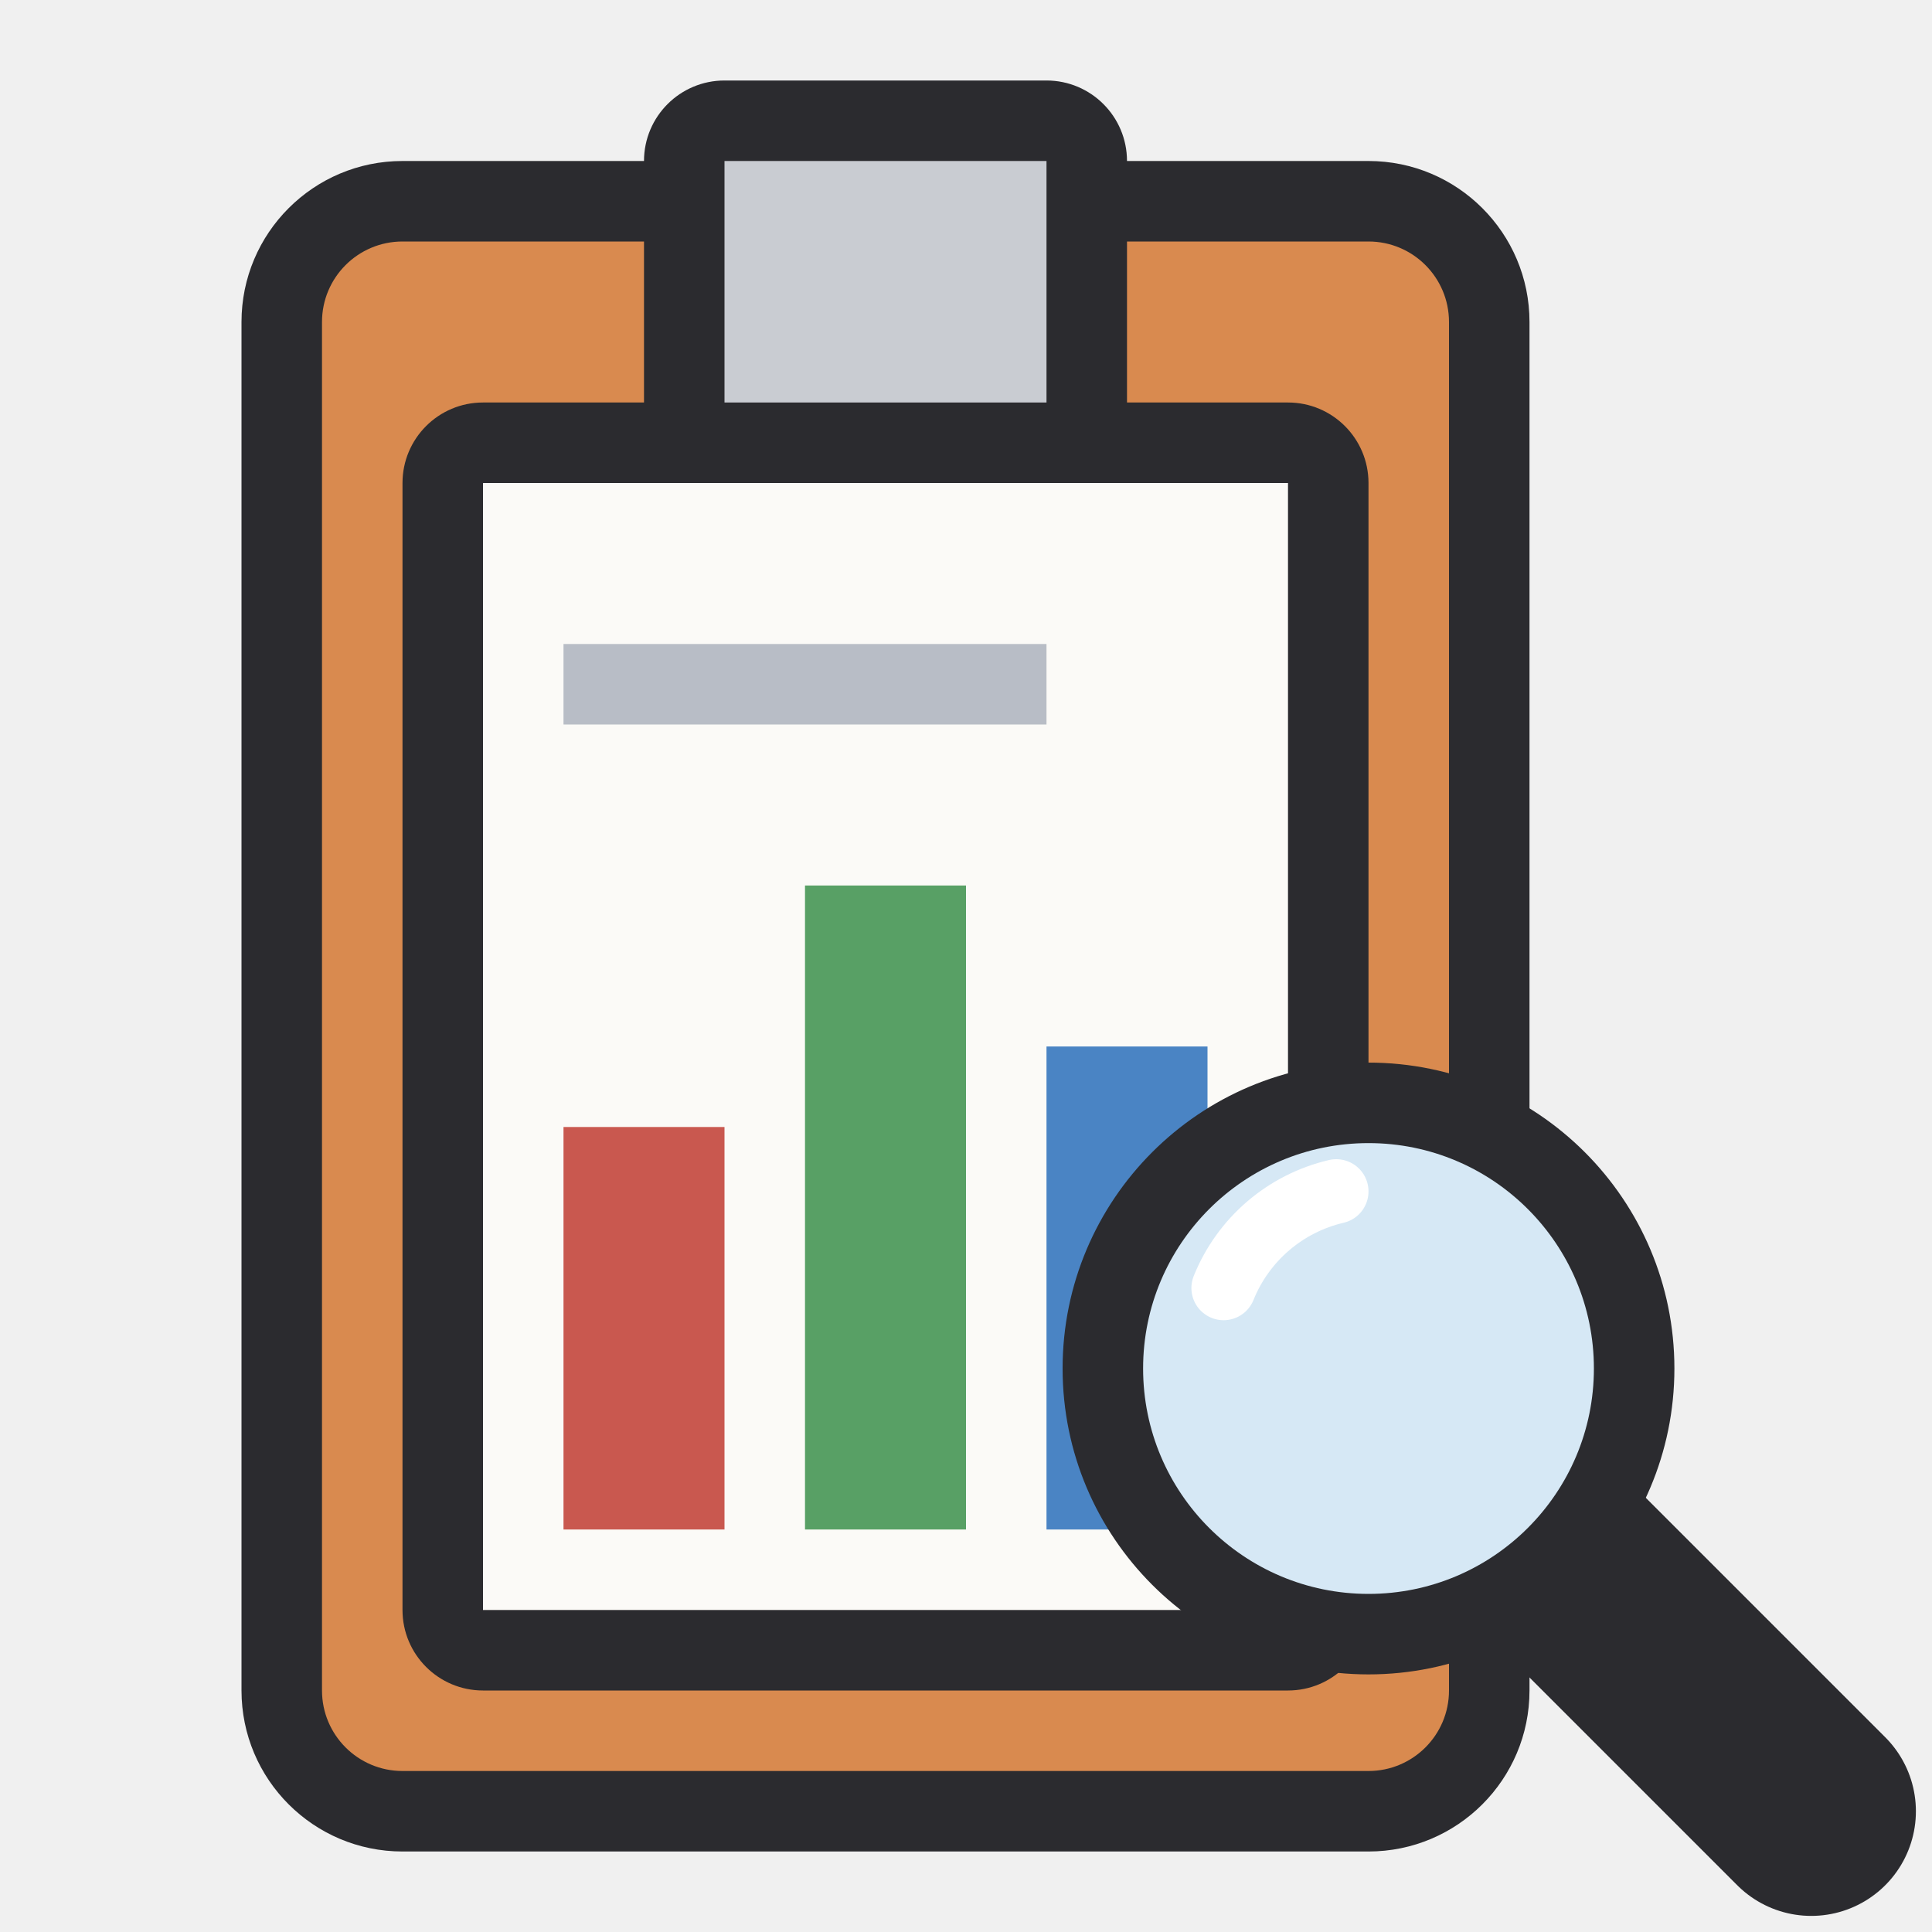
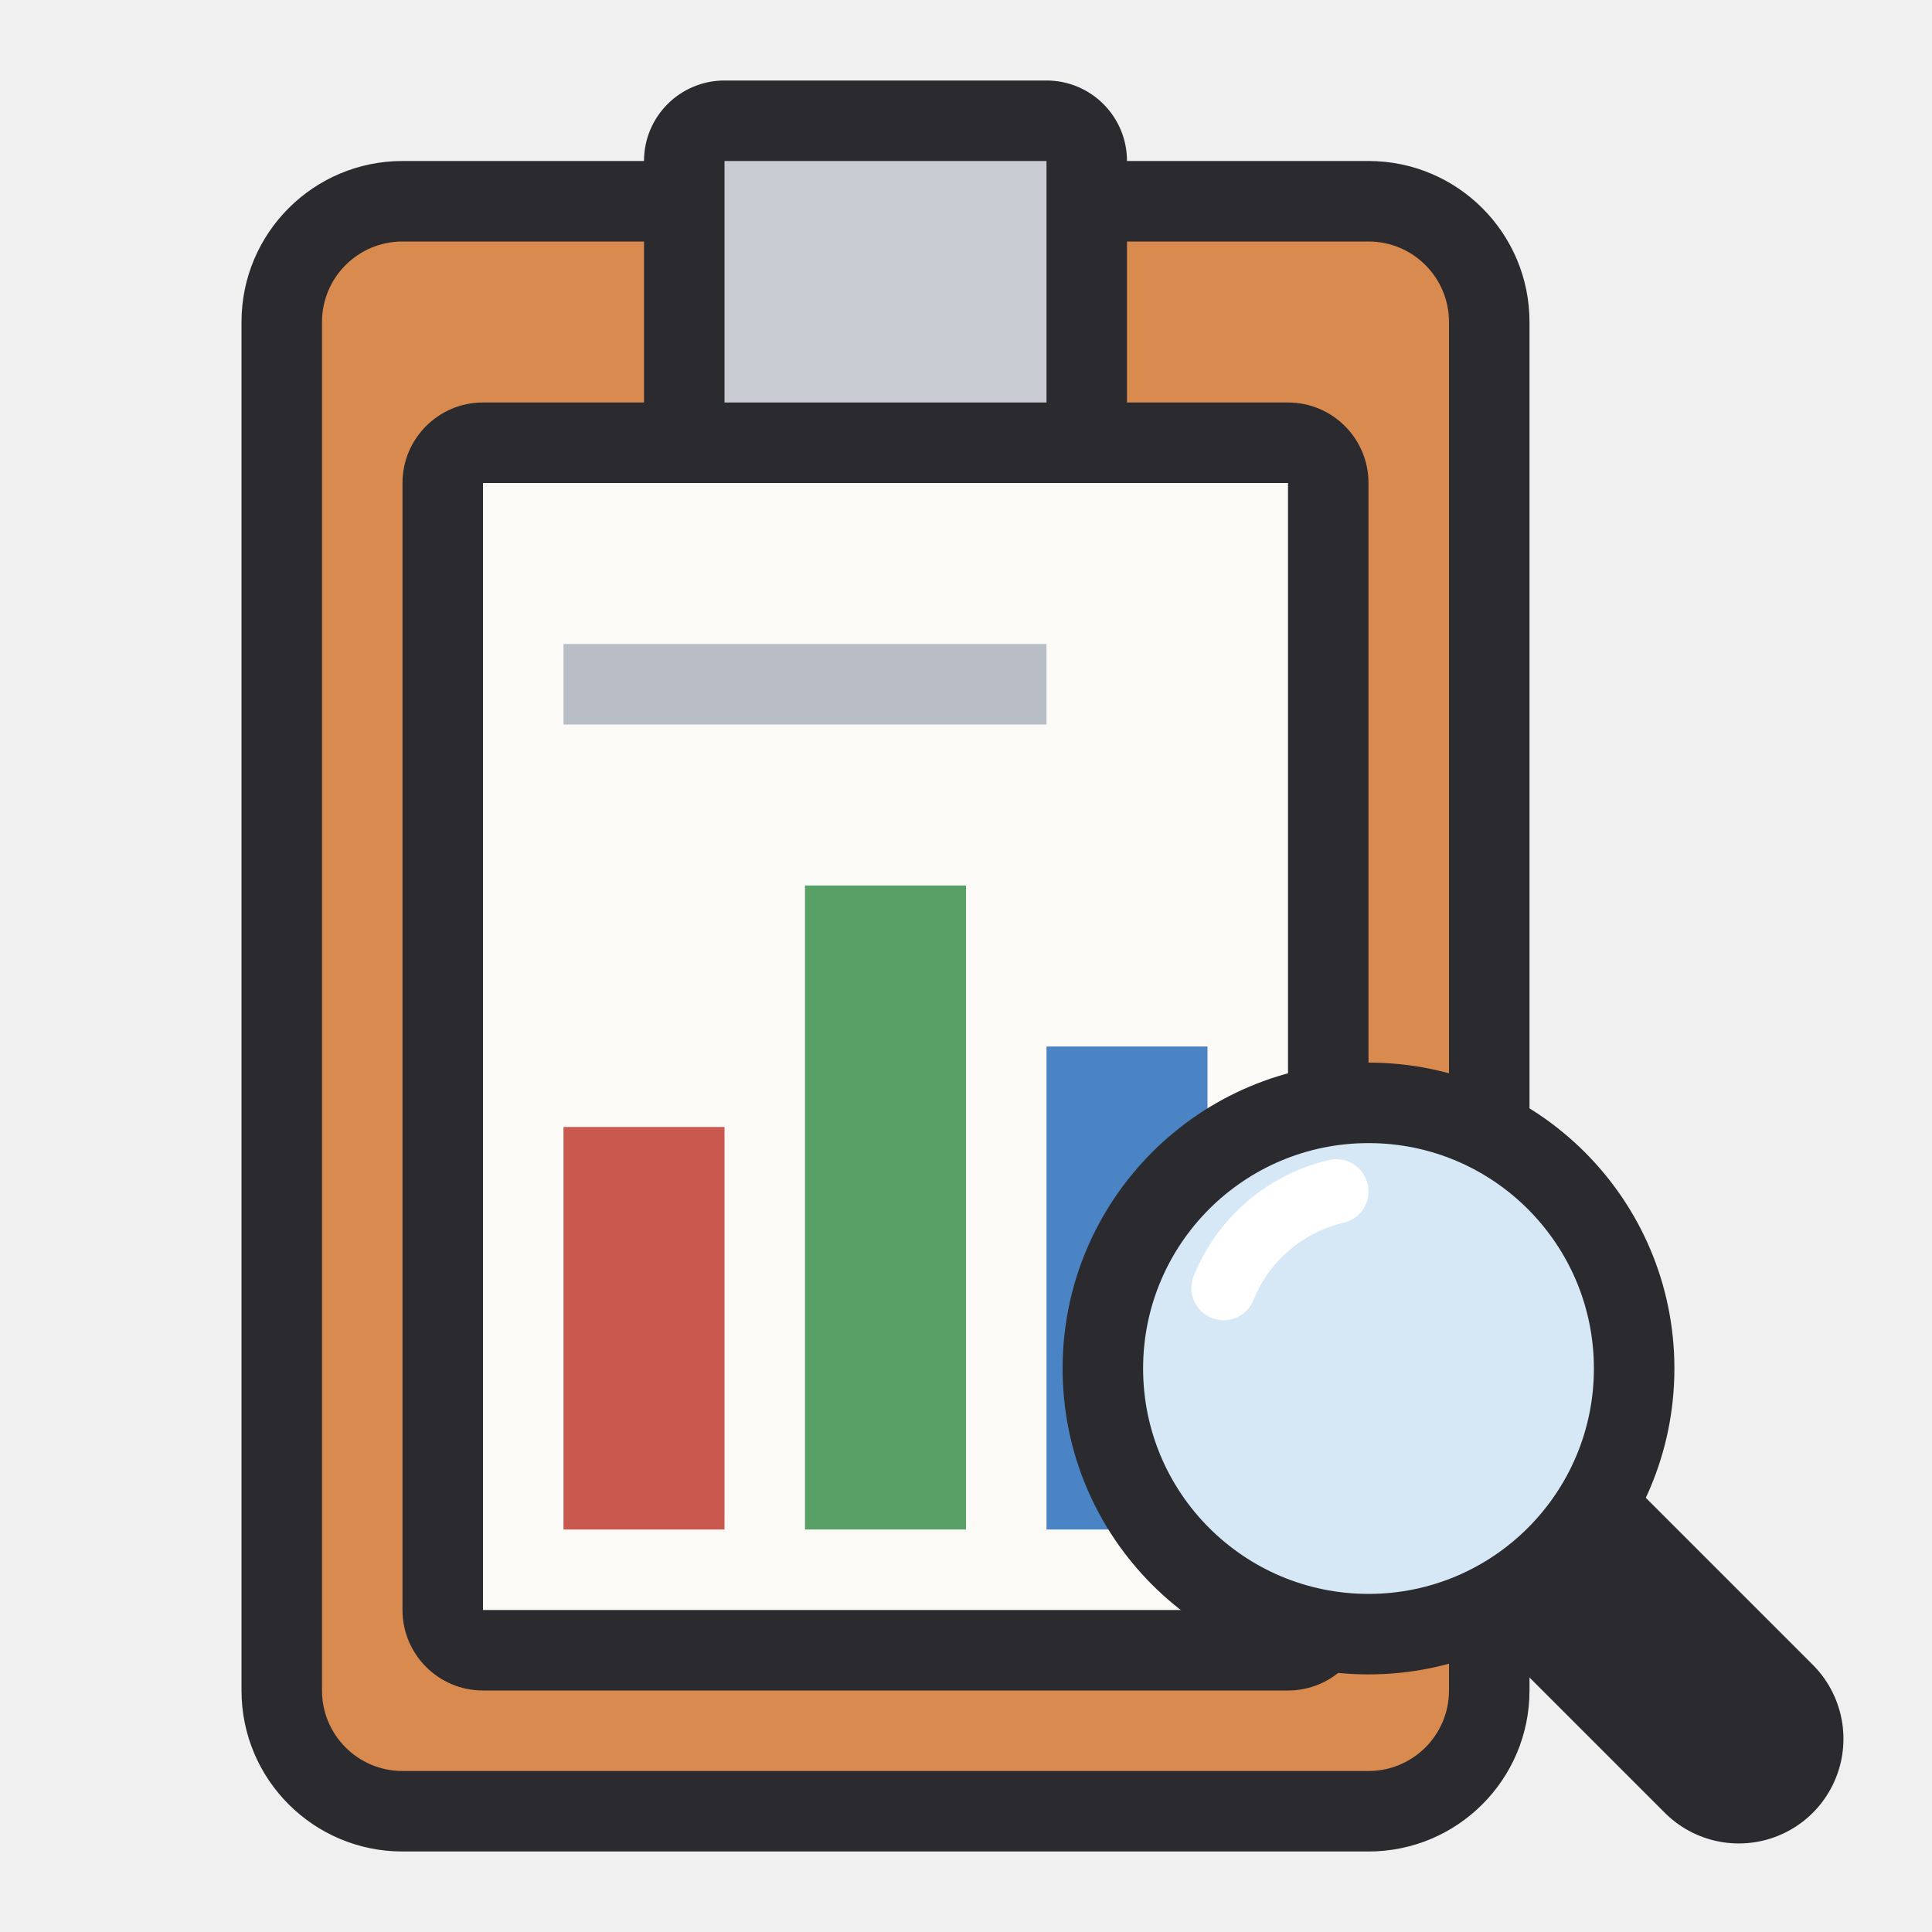
<svg xmlns="http://www.w3.org/2000/svg" width="24" height="24" viewBox="0 0 24 24" shape-rendering="auto">
  <rect x="3" y="2" width="16" height="21" rx="2" fill="#2B2B2F" />
  <rect x="4" y="3" width="14" height="19" rx="1" fill="#D98A4F" />
  <rect x="5" y="5" width="12" height="16" rx="1" fill="#2B2B2F" />
  <rect x="6" y="6" width="10" height="14" fill="#FBFAF7" />
  <rect x="8" y="1" width="6" height="5" rx="1" fill="#2B2B2F" />
  <rect x="9" y="2" width="4" height="3" fill="#C9CCD2" />
  <rect x="7" y="8" width="6" height="1" fill="#B8BDC6" />
  <rect x="7" y="14" width="2" height="5" fill="#C9584F" />
  <rect x="10" y="11" width="2" height="8" fill="#58A065" />
  <rect x="13" y="13" width="2" height="6" fill="#4A84C4" />
-   <path d="M19.5 19.5L22.5 22.5" fill="none" stroke="#2B2B2F" stroke-width="2.6" stroke-linejoin="round" stroke-linecap="round" />
+   <path d="M19.2 19.2L21.6 21.6" fill="none" stroke="#2B2B2F" stroke-width="2.6" stroke-linejoin="round" stroke-linecap="round" />
  <circle cx="17" cy="17" r="3.8" fill="#2B2B2F" />
  <circle cx="17" cy="17" r="2.8" fill="#D6E8F5" />
  <path d="M15.2 16A2 2 0 0 1 16.6 14.8" fill="none" stroke="#FFFFFF" stroke-width="0.8" stroke-linejoin="round" stroke-linecap="round" />
</svg>
